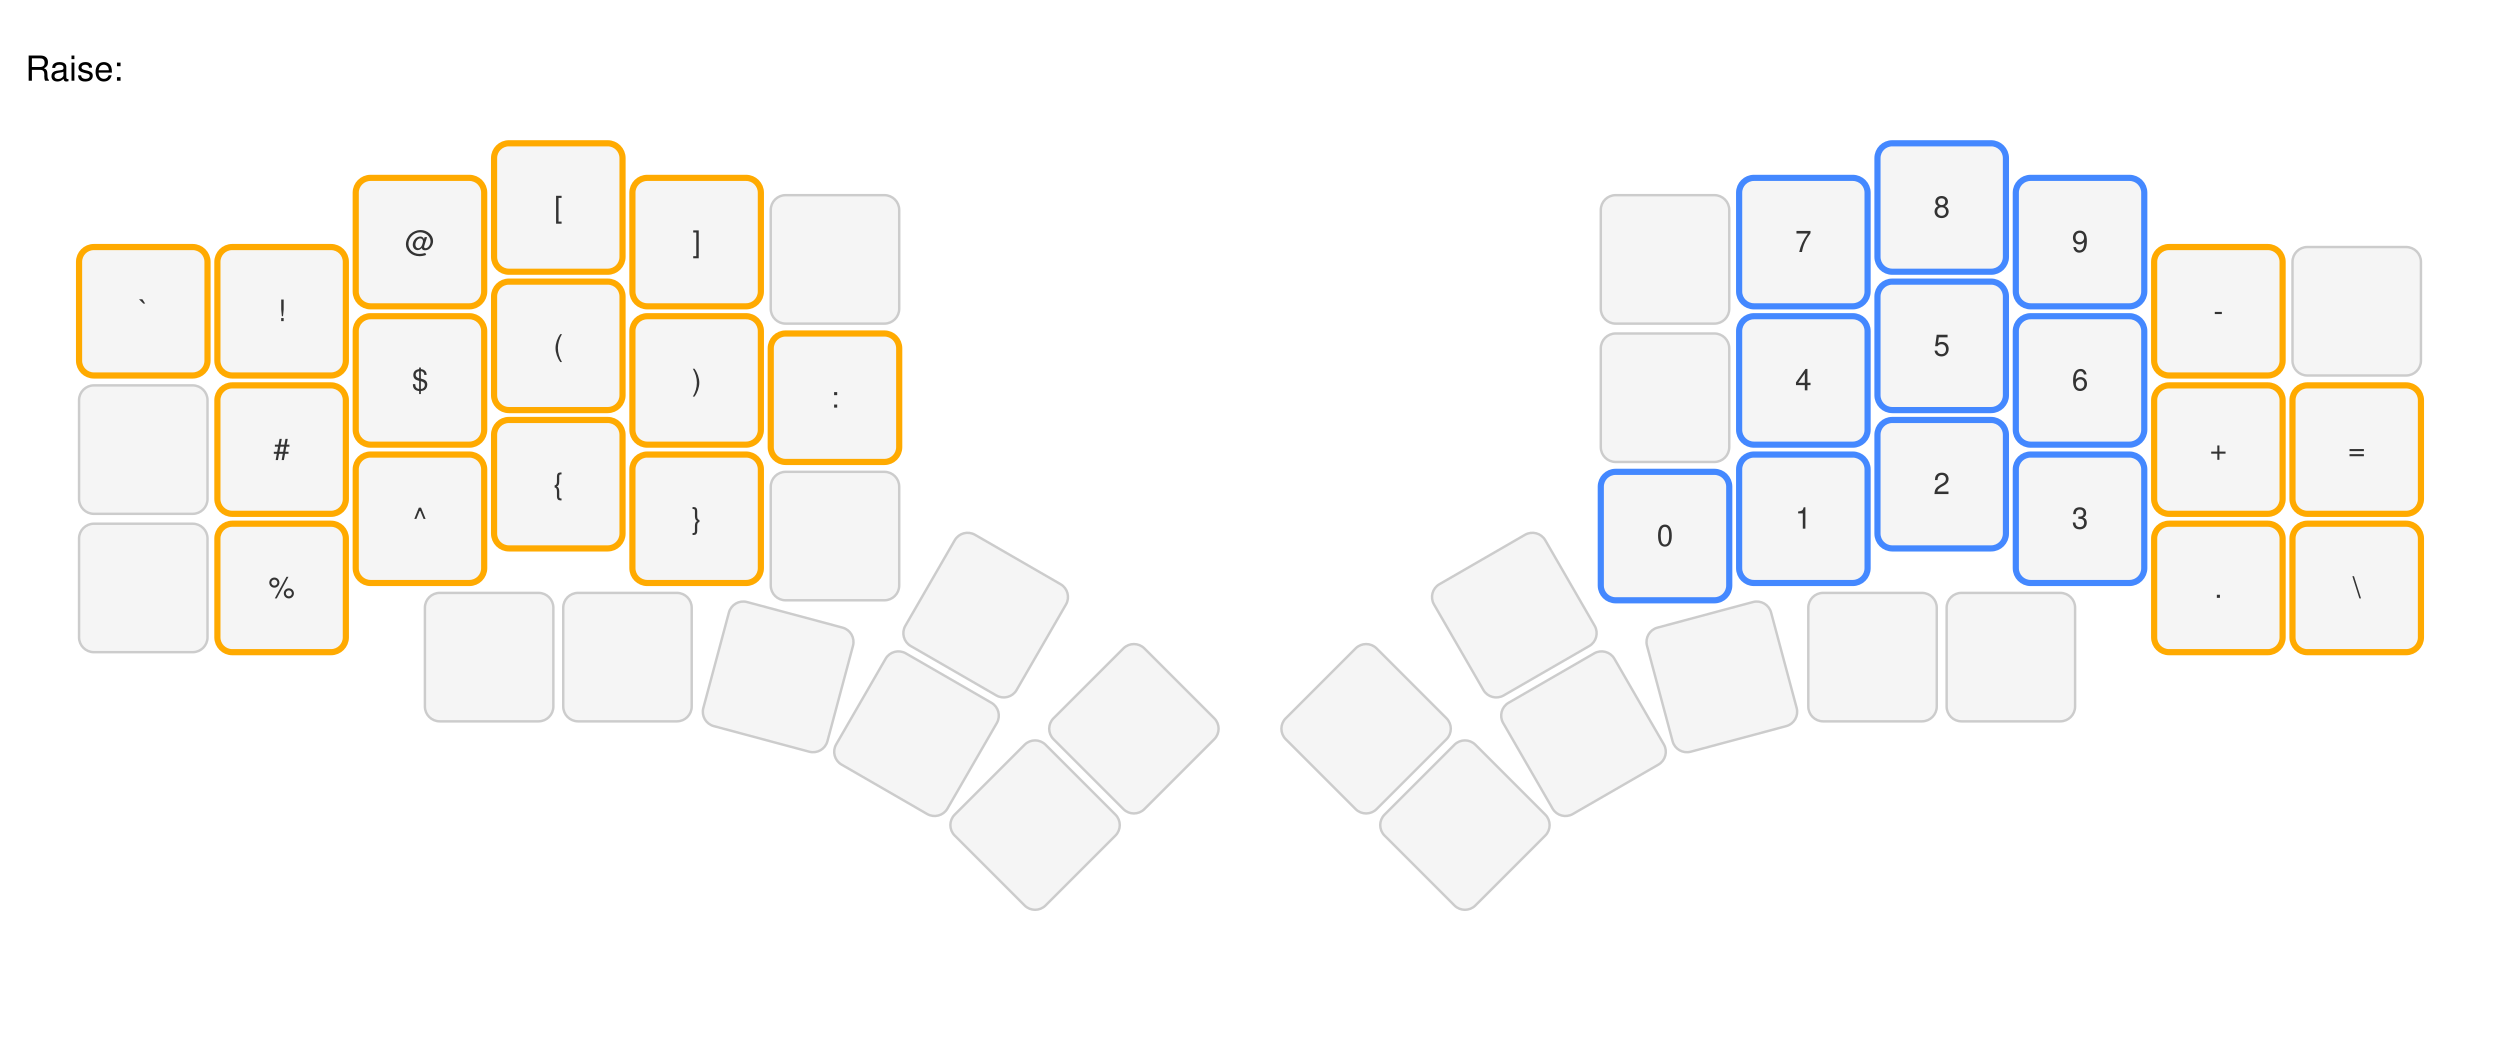
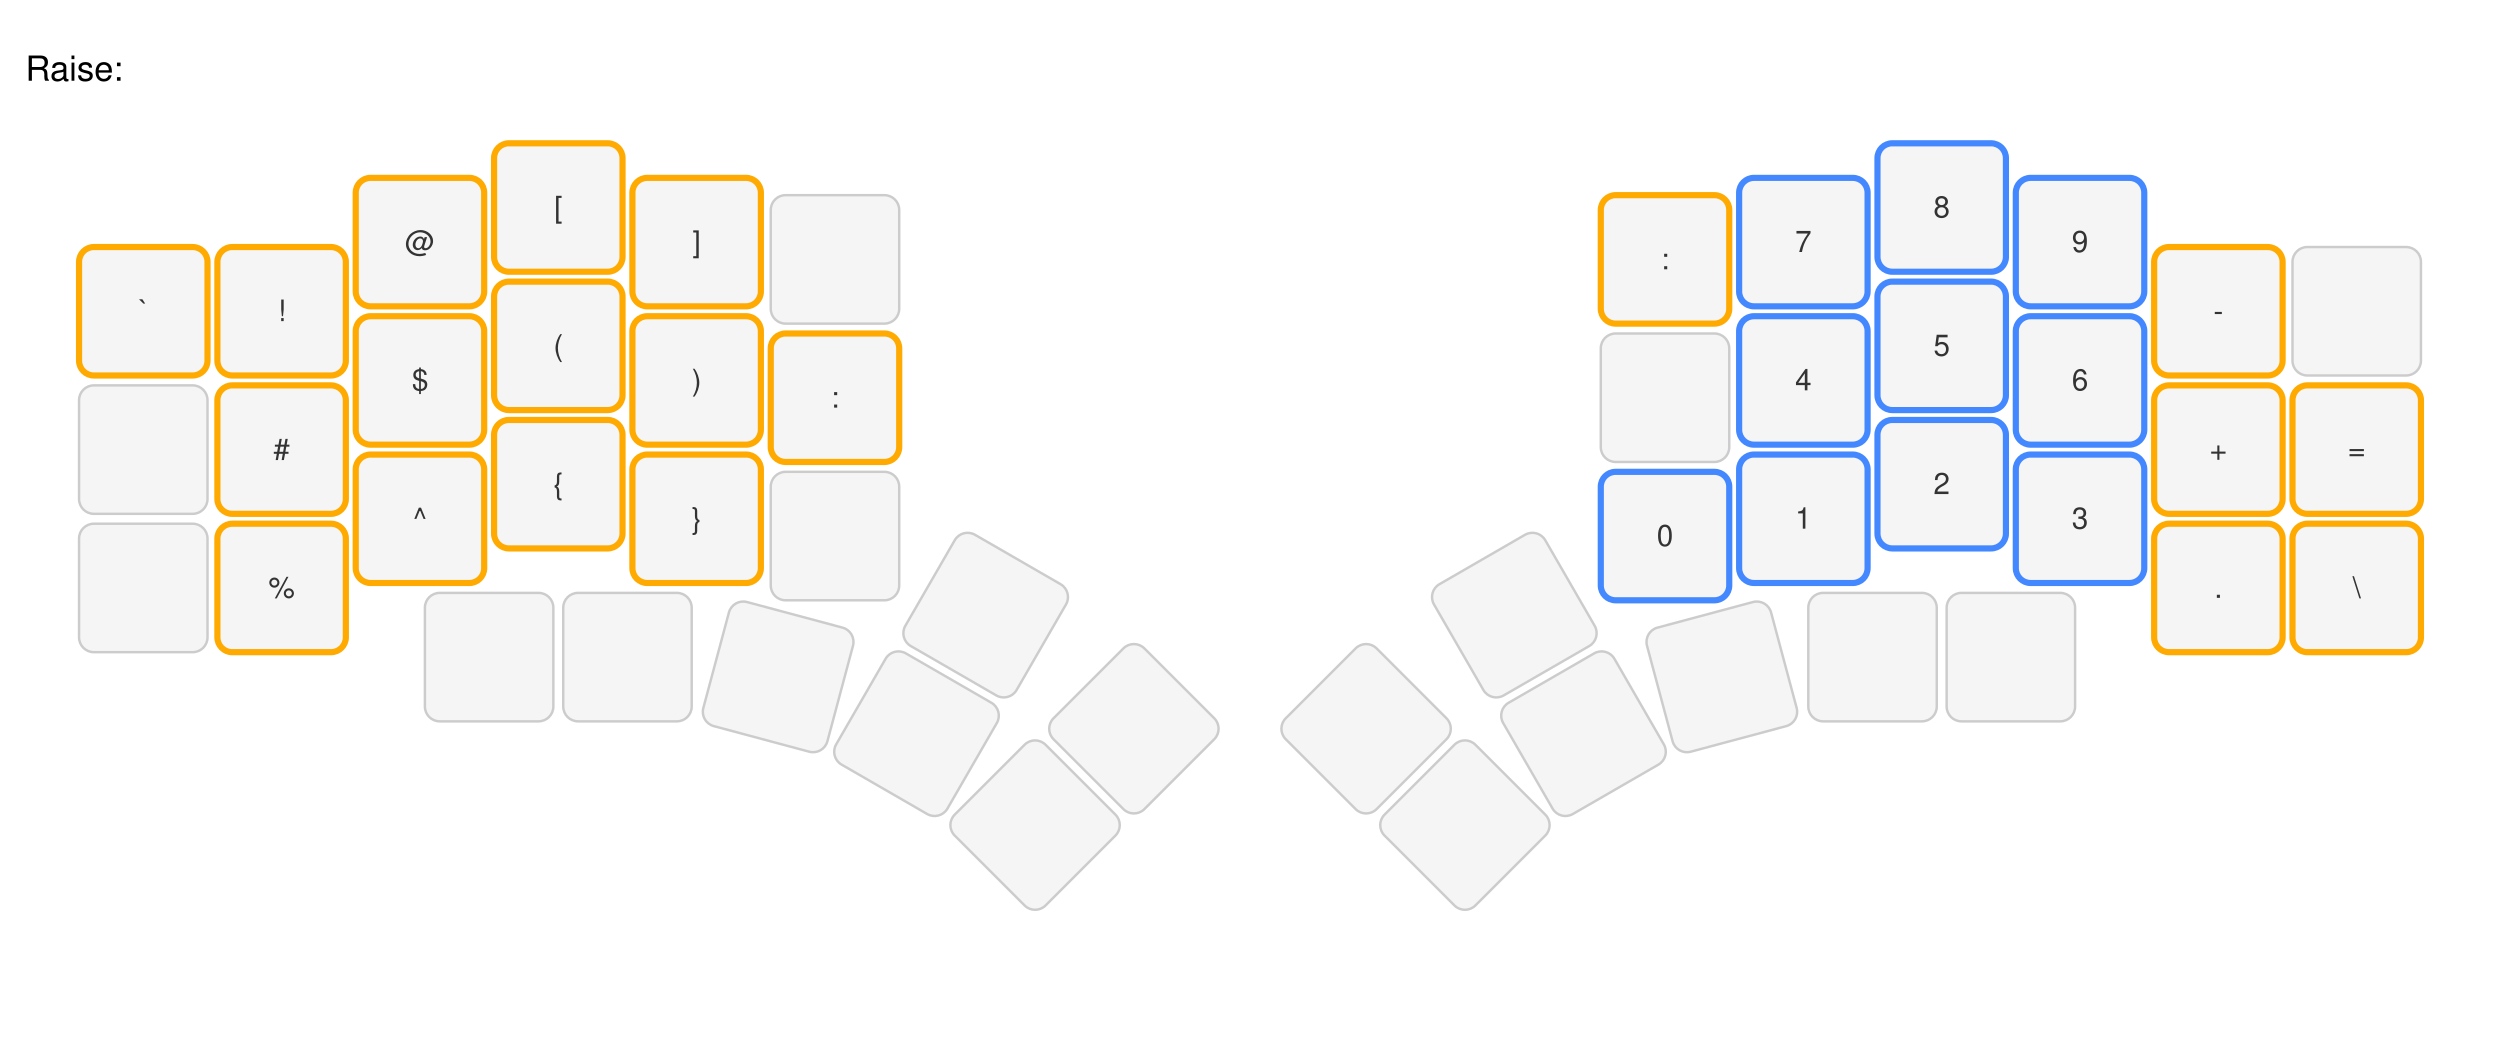
<svg xmlns="http://www.w3.org/2000/svg" width="1012" height="430" viewBox="0 0 1012 430" class="keymap">
  <style>svg {
  font-family: -apple-system, BlinkMacSystemFont, "SF Pro Text", "Helvetica Neue", Helvetica, Arial, sans-serif;
  font-size: 14px;
  font-kerning: normal;
  text-rendering: optimizeLegibility;
}
text { text-anchor: middle; dominant-baseline: middle; }
rect.key { fill: #f5f5f5; stroke: #cccccc; }
rect.held { fill: #a8d8ea; }
text.tap { font-size: 12px; fill: #333333; }
text.hold { font-size: 10px; fill: #666666; }
/* RGB layer indicator borders */
.rgb-magenta &gt; rect { stroke: #ff00ff; stroke-width: 2.5; }
.rgb-blue &gt; rect { stroke: #4488ff; stroke-width: 2.5; }
.rgb-yellow &gt; rect { stroke: #ffaa00; stroke-width: 2.5; }
.rgb-cyan &gt; rect { stroke: #00dddd; stroke-width: 2.5; }
.rgb-green &gt; rect { stroke: #44dd44; stroke-width: 2.5; }
.rgb-green-dark &gt; rect { stroke: #228822; stroke-width: 2.5; }
.rgb-red &gt; rect { stroke: #ff4444; stroke-width: 2.5; }
.rgb-orange &gt; rect { stroke: #ff8000; stroke-width: 2.5; }
</style>
  <g transform="translate(30, 0)" class="layer-Raise">
    <text x="0" y="28" class="label" id="Raise">Raise:</text>
    <g transform="translate(0, 56)">
      <g transform="translate(28, 70)" class="key rgb-yellow keypos-0">
        <rect rx="6" ry="6" x="-26" y="-26" width="52" height="52" class="key rgb-yellow" />
        <text x="0" y="0" class="key rgb-yellow tap">`</text>
      </g>
      <g transform="translate(84, 70)" class="key rgb-yellow keypos-1">
        <rect rx="6" ry="6" x="-26" y="-26" width="52" height="52" class="key rgb-yellow" />
        <text x="0" y="0" class="key rgb-yellow tap">!</text>
      </g>
      <g transform="translate(140, 42)" class="key rgb-yellow keypos-2">
        <rect rx="6" ry="6" x="-26" y="-26" width="52" height="52" class="key rgb-yellow" />
        <text x="0" y="0" class="key rgb-yellow tap">@</text>
      </g>
      <g transform="translate(196, 28)" class="key rgb-yellow keypos-3">
        <rect rx="6" ry="6" x="-26" y="-26" width="52" height="52" class="key rgb-yellow" />
        <text x="0" y="0" class="key rgb-yellow tap">[</text>
      </g>
      <g transform="translate(252, 42)" class="key rgb-yellow keypos-4">
        <rect rx="6" ry="6" x="-26" y="-26" width="52" height="52" class="key rgb-yellow" />
        <text x="0" y="0" class="key rgb-yellow tap">]</text>
      </g>
      <g transform="translate(308, 49)" class="key keypos-5">
        <rect rx="6" ry="6" x="-26" y="-26" width="52" height="52" class="key" />
      </g>
-       <g transform="translate(644, 49)" class="key keypos-6">
-         <rect rx="6" ry="6" x="-26" y="-26" width="52" height="52" class="key" />
+       <g transform="translate(644, 49)" class="key rgb-yellow keypos-6">
+         <rect rx="6" ry="6" x="-26" y="-26" width="52" height="52" class="key rgb-yellow" />
+         <text x="0" y="0" class="key rgb-yellow tap">:</text>
      </g>
      <g transform="translate(700, 42)" class="key rgb-blue keypos-7">
        <rect rx="6" ry="6" x="-26" y="-26" width="52" height="52" class="key rgb-blue" />
        <text x="0" y="0" class="key rgb-blue tap">7</text>
      </g>
      <g transform="translate(756, 28)" class="key rgb-blue keypos-8">
        <rect rx="6" ry="6" x="-26" y="-26" width="52" height="52" class="key rgb-blue" />
        <text x="0" y="0" class="key rgb-blue tap">8</text>
      </g>
      <g transform="translate(812, 42)" class="key rgb-blue keypos-9">
        <rect rx="6" ry="6" x="-26" y="-26" width="52" height="52" class="key rgb-blue" />
        <text x="0" y="0" class="key rgb-blue tap">9</text>
      </g>
      <g transform="translate(868, 70)" class="key rgb-yellow keypos-10">
        <rect rx="6" ry="6" x="-26" y="-26" width="52" height="52" class="key rgb-yellow" />
        <text x="0" y="0" class="key rgb-yellow tap">-</text>
      </g>
      <g transform="translate(924, 70)" class="key keypos-11">
        <rect rx="6" ry="6" x="-26" y="-26" width="52" height="52" class="key" />
      </g>
      <g transform="translate(28, 126)" class="key keypos-12">
        <rect rx="6" ry="6" x="-26" y="-26" width="52" height="52" class="key" />
      </g>
      <g transform="translate(84, 126)" class="key rgb-yellow keypos-13">
        <rect rx="6" ry="6" x="-26" y="-26" width="52" height="52" class="key rgb-yellow" />
        <text x="0" y="0" class="key rgb-yellow tap">#</text>
      </g>
      <g transform="translate(140, 98)" class="key rgb-yellow keypos-14">
        <rect rx="6" ry="6" x="-26" y="-26" width="52" height="52" class="key rgb-yellow" />
        <text x="0" y="0" class="key rgb-yellow tap">$</text>
      </g>
      <g transform="translate(196, 84)" class="key rgb-yellow keypos-15">
        <rect rx="6" ry="6" x="-26" y="-26" width="52" height="52" class="key rgb-yellow" />
        <text x="0" y="0" class="key rgb-yellow tap">(</text>
      </g>
      <g transform="translate(252, 98)" class="key rgb-yellow keypos-16">
        <rect rx="6" ry="6" x="-26" y="-26" width="52" height="52" class="key rgb-yellow" />
        <text x="0" y="0" class="key rgb-yellow tap">)</text>
      </g>
      <g transform="translate(308, 105)" class="key rgb-yellow keypos-17">
        <rect rx="6" ry="6" x="-26" y="-26" width="52" height="52" class="key rgb-yellow" />
        <text x="0" y="0" class="key rgb-yellow tap">:</text>
      </g>
      <g transform="translate(644, 105)" class="key keypos-18">
        <rect rx="6" ry="6" x="-26" y="-26" width="52" height="52" class="key" />
      </g>
      <g transform="translate(700, 98)" class="key rgb-blue keypos-19">
        <rect rx="6" ry="6" x="-26" y="-26" width="52" height="52" class="key rgb-blue" />
        <text x="0" y="0" class="key rgb-blue tap">4</text>
      </g>
      <g transform="translate(756, 84)" class="key rgb-blue keypos-20">
        <rect rx="6" ry="6" x="-26" y="-26" width="52" height="52" class="key rgb-blue" />
        <text x="0" y="0" class="key rgb-blue tap">5</text>
      </g>
      <g transform="translate(812, 98)" class="key rgb-blue keypos-21">
        <rect rx="6" ry="6" x="-26" y="-26" width="52" height="52" class="key rgb-blue" />
        <text x="0" y="0" class="key rgb-blue tap">6</text>
      </g>
      <g transform="translate(868, 126)" class="key rgb-yellow keypos-22">
        <rect rx="6" ry="6" x="-26" y="-26" width="52" height="52" class="key rgb-yellow" />
        <text x="0" y="0" class="key rgb-yellow tap">+</text>
      </g>
      <g transform="translate(924, 126)" class="key rgb-yellow keypos-23">
        <rect rx="6" ry="6" x="-26" y="-26" width="52" height="52" class="key rgb-yellow" />
        <text x="0" y="0" class="key rgb-yellow tap">=</text>
      </g>
      <g transform="translate(28, 182)" class="key keypos-24">
        <rect rx="6" ry="6" x="-26" y="-26" width="52" height="52" class="key" />
      </g>
      <g transform="translate(84, 182)" class="key rgb-yellow keypos-25">
        <rect rx="6" ry="6" x="-26" y="-26" width="52" height="52" class="key rgb-yellow" />
        <text x="0" y="0" class="key rgb-yellow tap">%</text>
      </g>
      <g transform="translate(140, 154)" class="key rgb-yellow keypos-26">
        <rect rx="6" ry="6" x="-26" y="-26" width="52" height="52" class="key rgb-yellow" />
        <text x="0" y="0" class="key rgb-yellow tap">^</text>
      </g>
      <g transform="translate(196, 140)" class="key rgb-yellow keypos-27">
        <rect rx="6" ry="6" x="-26" y="-26" width="52" height="52" class="key rgb-yellow" />
        <text x="0" y="0" class="key rgb-yellow tap">{</text>
      </g>
      <g transform="translate(252, 154)" class="key rgb-yellow keypos-28">
        <rect rx="6" ry="6" x="-26" y="-26" width="52" height="52" class="key rgb-yellow" />
        <text x="0" y="0" class="key rgb-yellow tap">}</text>
      </g>
      <g transform="translate(308, 161)" class="key keypos-29">
        <rect rx="6" ry="6" x="-26" y="-26" width="52" height="52" class="key" />
      </g>
      <g transform="translate(369, 193) rotate(30.0)" class="key keypos-30">
        <rect rx="6" ry="6" x="-26" y="-26" width="52" height="52" class="key" />
      </g>
      <g transform="translate(429, 239) rotate(45.0)" class="key keypos-31">
        <rect rx="6" ry="6" x="-26" y="-26" width="52" height="52" class="key" />
      </g>
      <g transform="translate(523, 239) rotate(-45.0)" class="key keypos-32">
        <rect rx="6" ry="6" x="-26" y="-26" width="52" height="52" class="key" />
      </g>
      <g transform="translate(583, 193) rotate(-30.0)" class="key keypos-33">
        <rect rx="6" ry="6" x="-26" y="-26" width="52" height="52" class="key" />
      </g>
      <g transform="translate(644, 161)" class="key rgb-blue keypos-34">
        <rect rx="6" ry="6" x="-26" y="-26" width="52" height="52" class="key rgb-blue" />
        <text x="0" y="0" class="key rgb-blue tap">0</text>
      </g>
      <g transform="translate(700, 154)" class="key rgb-blue keypos-35">
        <rect rx="6" ry="6" x="-26" y="-26" width="52" height="52" class="key rgb-blue" />
        <text x="0" y="0" class="key rgb-blue tap">1</text>
      </g>
      <g transform="translate(756, 140)" class="key rgb-blue keypos-36">
        <rect rx="6" ry="6" x="-26" y="-26" width="52" height="52" class="key rgb-blue" />
        <text x="0" y="0" class="key rgb-blue tap">2</text>
      </g>
      <g transform="translate(812, 154)" class="key rgb-blue keypos-37">
        <rect rx="6" ry="6" x="-26" y="-26" width="52" height="52" class="key rgb-blue" />
        <text x="0" y="0" class="key rgb-blue tap">3</text>
      </g>
      <g transform="translate(868, 182)" class="key rgb-yellow keypos-38">
        <rect rx="6" ry="6" x="-26" y="-26" width="52" height="52" class="key rgb-yellow" />
        <text x="0" y="0" class="key rgb-yellow tap">.</text>
      </g>
      <g transform="translate(924, 182)" class="key rgb-yellow keypos-39">
        <rect rx="6" ry="6" x="-26" y="-26" width="52" height="52" class="key rgb-yellow" />
        <text x="0" y="0" class="key rgb-yellow tap">\</text>
      </g>
      <g transform="translate(168, 210)" class="key keypos-40">
        <rect rx="6" ry="6" x="-26" y="-26" width="52" height="52" class="key" />
      </g>
      <g transform="translate(224, 210)" class="key keypos-41">
        <rect rx="6" ry="6" x="-26" y="-26" width="52" height="52" class="key" />
      </g>
      <g transform="translate(285, 218) rotate(15.0)" class="key keypos-42">
        <rect rx="6" ry="6" x="-26" y="-26" width="52" height="52" class="key" />
      </g>
      <g transform="translate(341, 241) rotate(30.0)" class="key keypos-43">
        <rect rx="6" ry="6" x="-26" y="-26" width="52" height="52" class="key" />
      </g>
      <g transform="translate(389, 278) rotate(45.0)" class="key keypos-44">
        <rect rx="6" ry="6" x="-26" y="-26" width="52" height="52" class="key" />
      </g>
      <g transform="translate(563, 278) rotate(-45.0)" class="key keypos-45">
        <rect rx="6" ry="6" x="-26" y="-26" width="52" height="52" class="key" />
      </g>
      <g transform="translate(611, 241) rotate(-30.0)" class="key keypos-46">
        <rect rx="6" ry="6" x="-26" y="-26" width="52" height="52" class="key" />
      </g>
      <g transform="translate(667, 218) rotate(-15.0)" class="key keypos-47">
        <rect rx="6" ry="6" x="-26" y="-26" width="52" height="52" class="key" />
      </g>
      <g transform="translate(728, 210)" class="key keypos-48">
        <rect rx="6" ry="6" x="-26" y="-26" width="52" height="52" class="key" />
      </g>
      <g transform="translate(784, 210)" class="key keypos-49">
        <rect rx="6" ry="6" x="-26" y="-26" width="52" height="52" class="key" />
      </g>
    </g>
  </g>
</svg>
